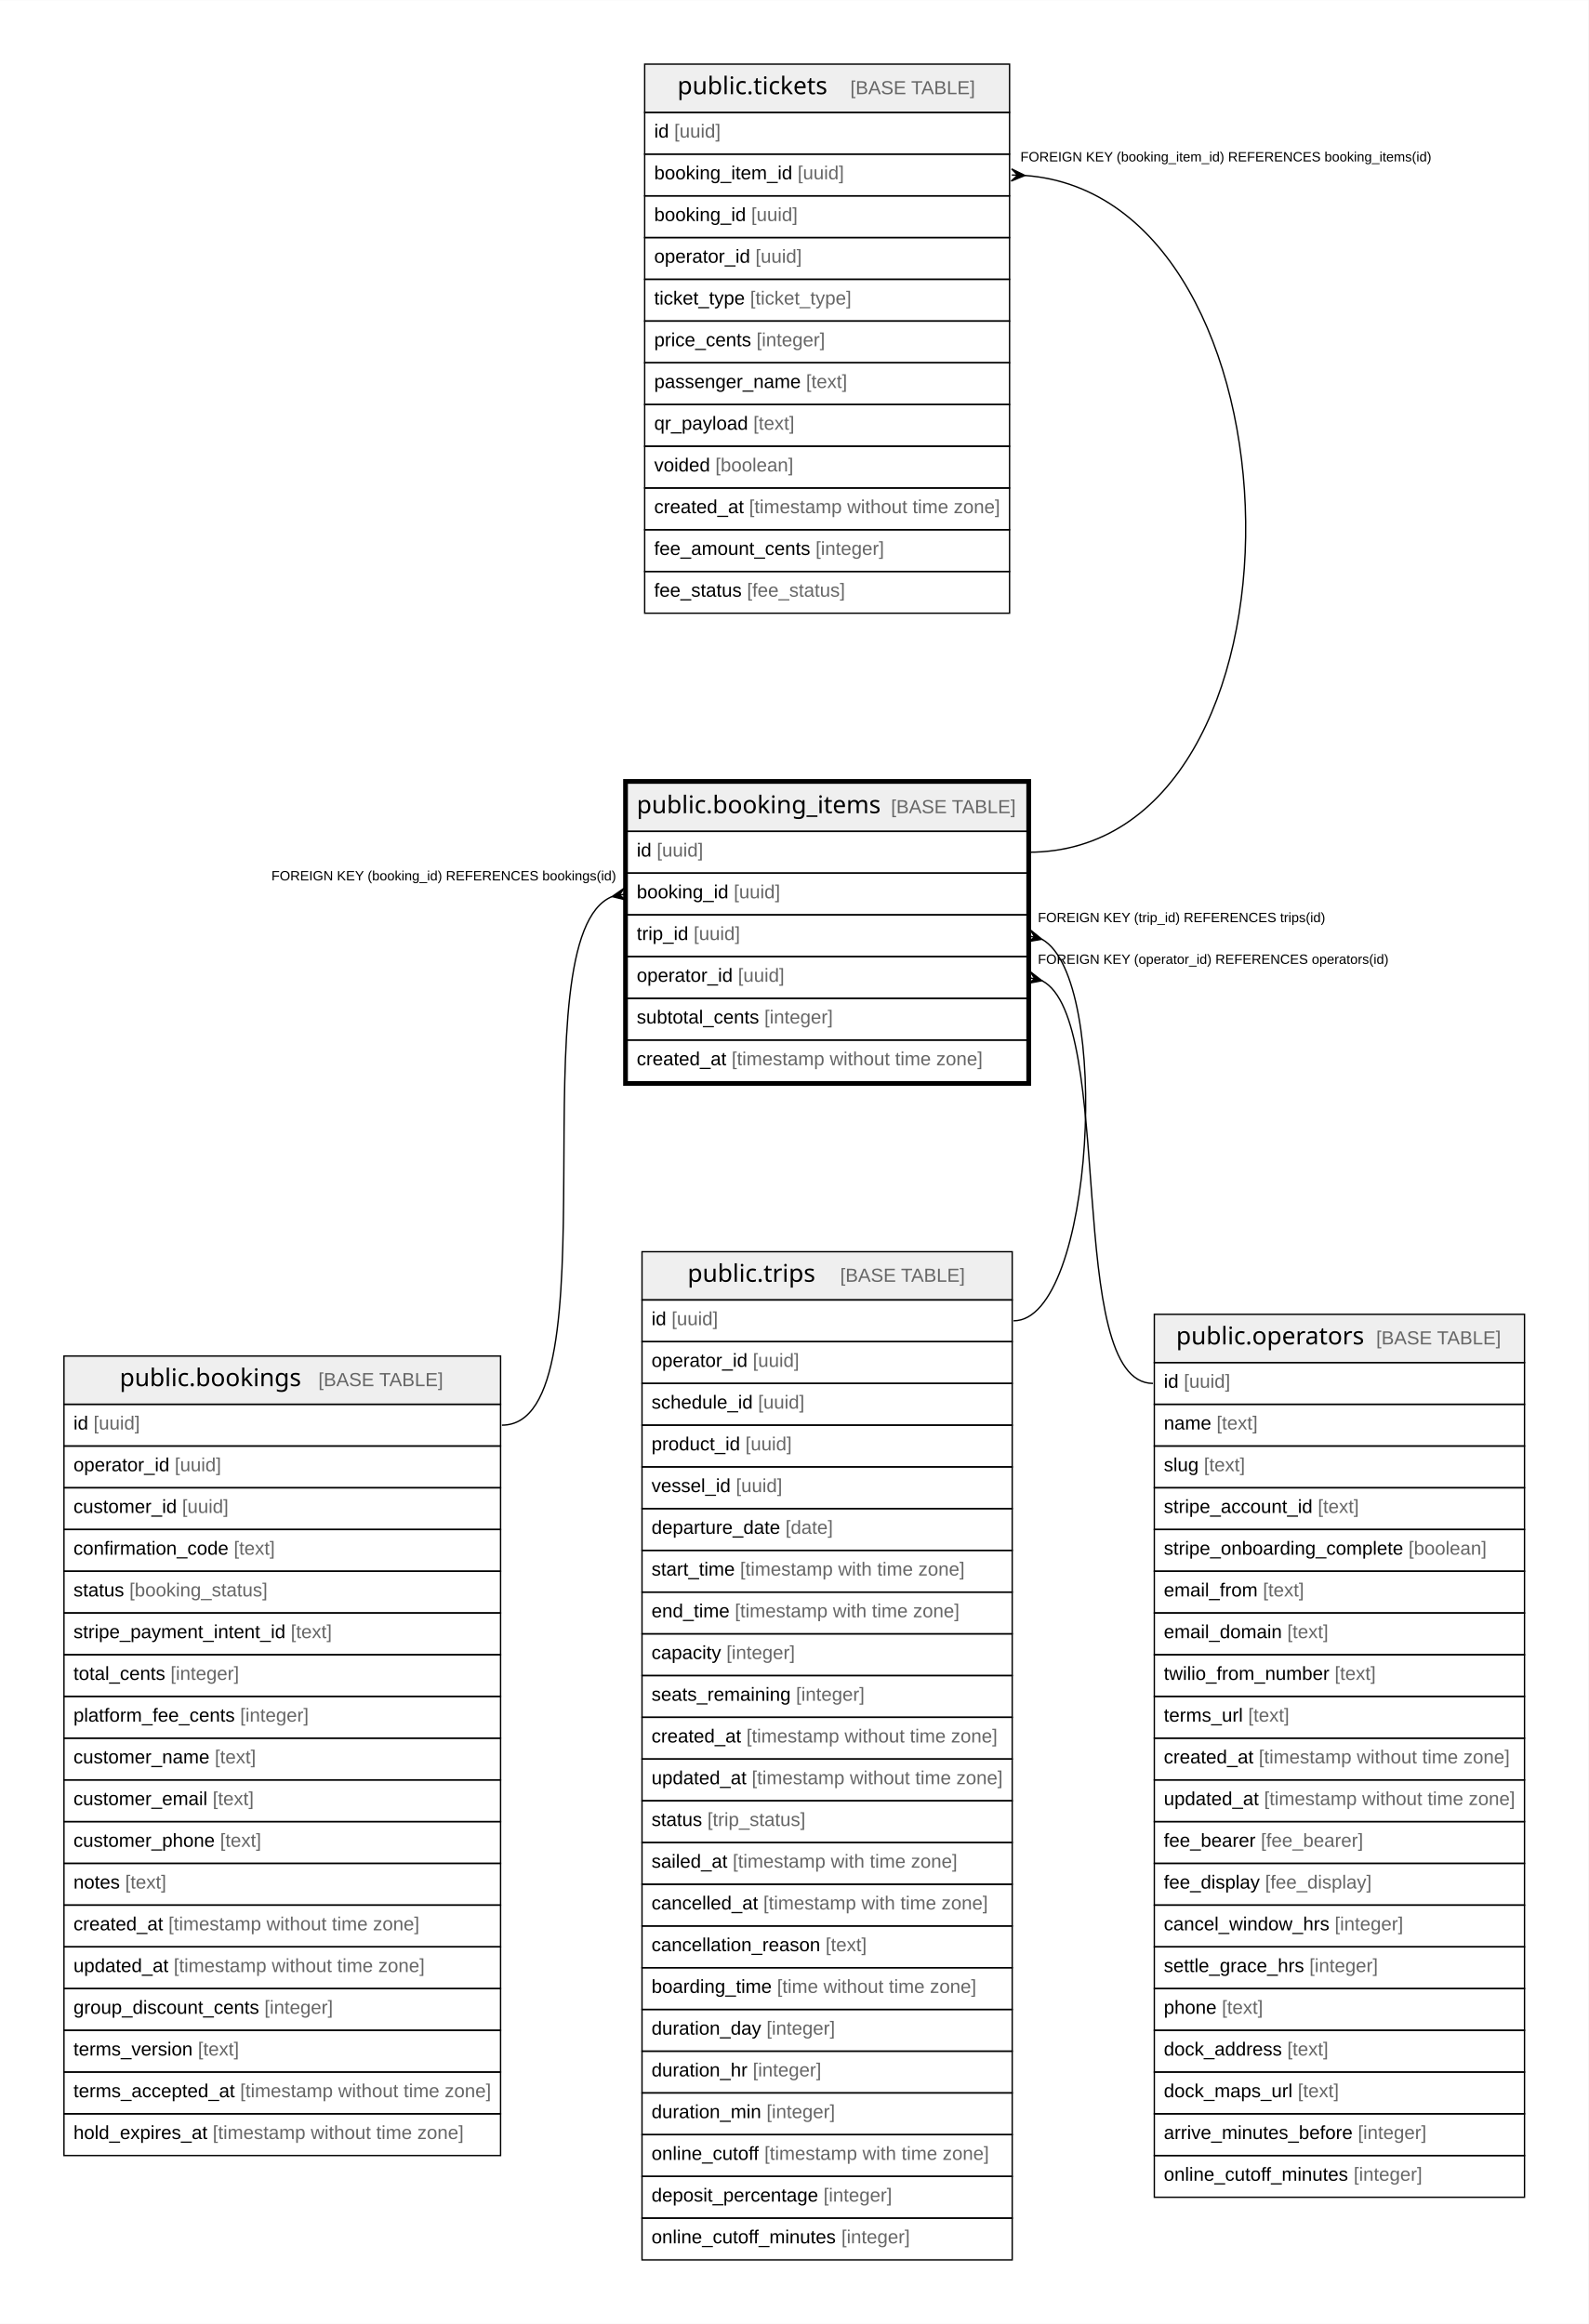
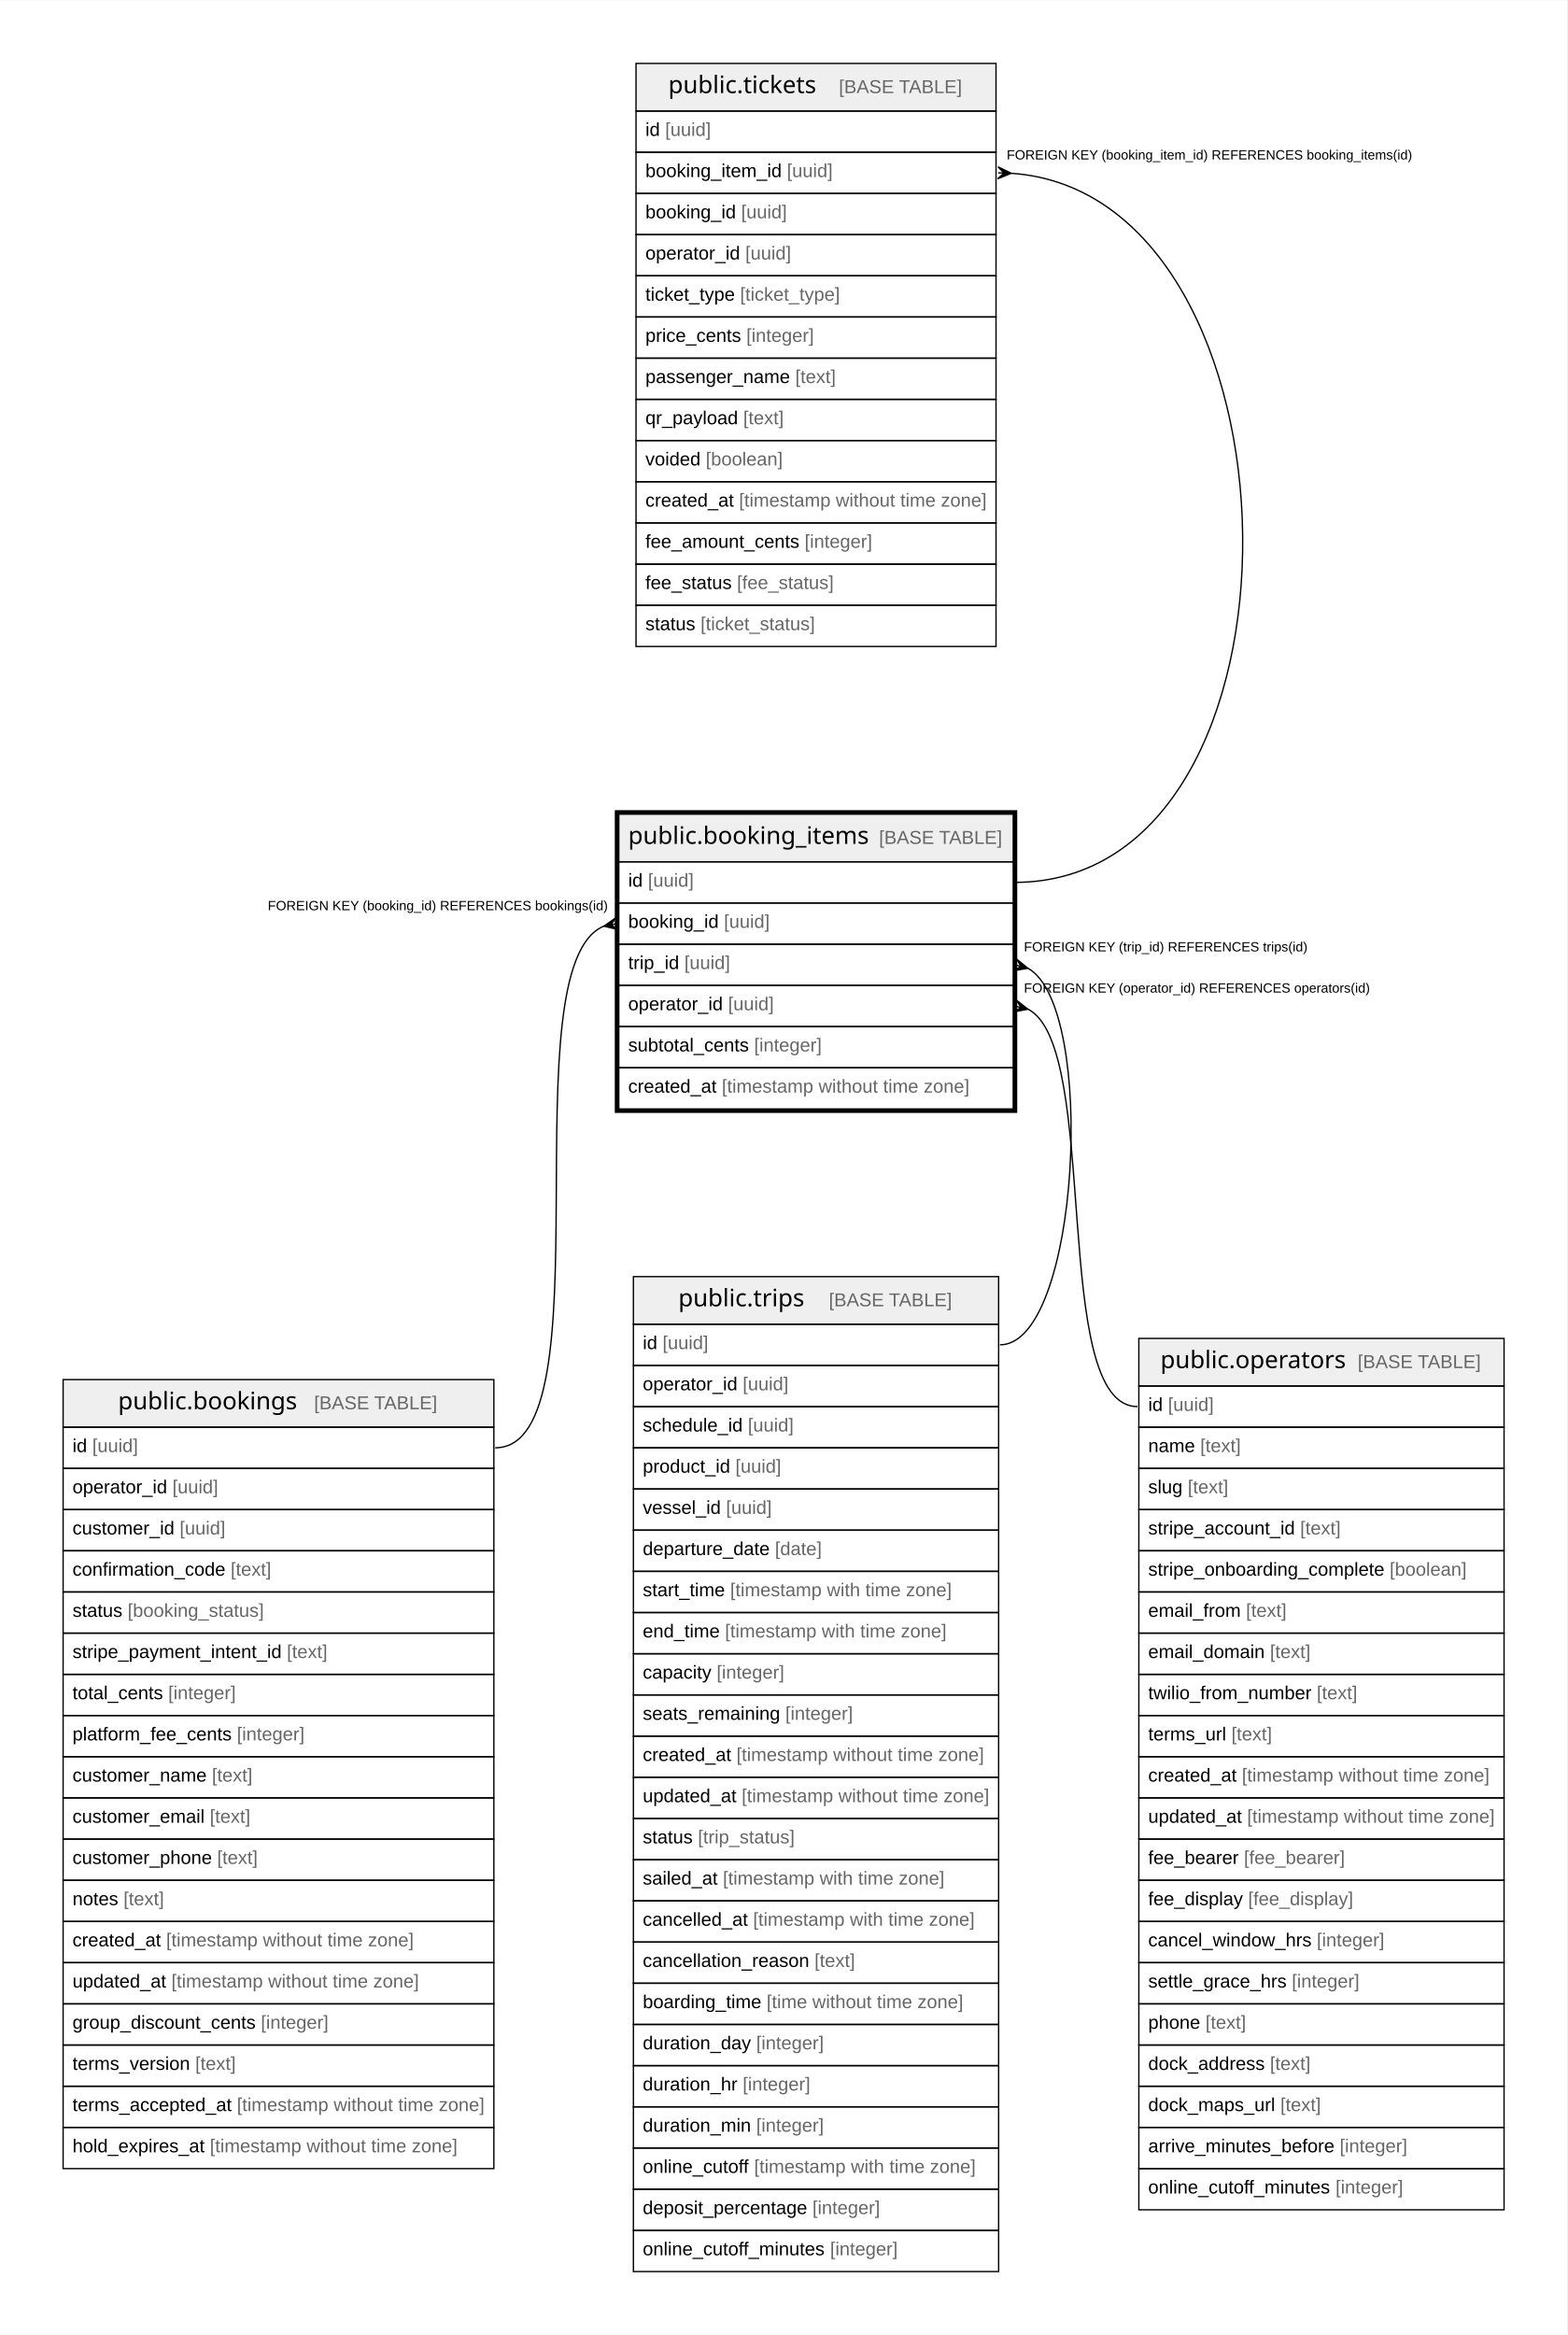
- <svg xmlns="http://www.w3.org/2000/svg" width="1172pt" height="1715pt" viewBox="0.00 0.00 1172.04 1714.80">
-   <g id="graph0" class="graph" transform="scale(1 1) rotate(0) translate(4 1710.8)">
-     <polygon fill="white" stroke="none" points="-4,4 -4,-1710.8 1168.04,-1710.8 1168.04,4 -4,4" />
+ <svg xmlns="http://www.w3.org/2000/svg" width="1172pt" height="1746pt" viewBox="0.00 0.00 1172.04 1745.60">
+   <g id="graph0" class="graph" transform="scale(1 1) rotate(0) translate(4 1741.6)">
+     <polygon fill="white" stroke="none" points="-4,4 -4,-1741.6 1168.04,-1741.6 1168.04,4 -4,4" />
    <g id="node1" class="node">
      <polygon fill="#efefef" stroke="none" points="458.78,-1097.4 458.78,-1133 753.76,-1133 753.76,-1097.4 458.78,-1097.4" />
      <polygon fill="none" stroke="black" points="458.78,-1097.4 458.78,-1133 753.76,-1133 753.76,-1097.4 458.78,-1097.4" />
      <text text-anchor="start" x="465.78" y="-1110.8" font-family="Arial Bold" font-size="18.00">public.booking_items</text>
      <text text-anchor="start" x="622.27" y="-1110.8" font-family="Arial" font-size="14.00">    </text>
      <text text-anchor="start" x="653.39" y="-1110.8" font-family="Arial" font-size="14.00" fill="#666666">[BASE TABLE]</text>
      <polygon fill="none" stroke="black" points="458.78,-1066.6 458.78,-1097.4 753.76,-1097.4 753.76,-1066.6 458.78,-1066.6" />
      <text text-anchor="start" x="465.78" y="-1078.8" font-family="Arial" font-size="14.00">id </text>
      <text text-anchor="start" x="480.57" y="-1078.8" font-family="Arial" font-size="14.00" fill="#666666">[uuid]</text>
      <polygon fill="none" stroke="black" points="458.78,-1035.8 458.78,-1066.6 753.76,-1066.6 753.76,-1035.8 458.78,-1035.8" />
      <text text-anchor="start" x="465.78" y="-1048" font-family="Arial" font-size="14.00">booking_id </text>
      <text text-anchor="start" x="537.4" y="-1048" font-family="Arial" font-size="14.00" fill="#666666">[uuid]</text>
      <polygon fill="none" stroke="black" points="458.78,-1005 458.78,-1035.8 753.76,-1035.8 753.76,-1005 458.78,-1005" />
      <text text-anchor="start" x="465.78" y="-1017.2" font-family="Arial" font-size="14.00">trip_id </text>
      <text text-anchor="start" x="507.8" y="-1017.2" font-family="Arial" font-size="14.00" fill="#666666">[uuid]</text>
      <polygon fill="none" stroke="black" points="458.78,-974.2 458.78,-1005 753.76,-1005 753.76,-974.2 458.78,-974.2" />
      <text text-anchor="start" x="465.78" y="-986.4" font-family="Arial" font-size="14.00">operator_id </text>
      <text text-anchor="start" x="540.5" y="-986.4" font-family="Arial" font-size="14.00" fill="#666666">[uuid]</text>
      <polygon fill="none" stroke="black" points="458.78,-943.4 458.78,-974.2 753.76,-974.2 753.76,-943.4 458.78,-943.4" />
      <text text-anchor="start" x="465.78" y="-955.6" font-family="Arial" font-size="14.00">subtotal_cents </text>
      <text text-anchor="start" x="559.95" y="-955.6" font-family="Arial" font-size="14.00" fill="#666666">[integer]</text>
      <polygon fill="none" stroke="black" points="458.78,-912.6 458.78,-943.4 753.76,-943.4 753.76,-912.6 458.78,-912.6" />
      <text text-anchor="start" x="465.78" y="-924.8" font-family="Arial" font-size="14.00">created_at </text>
      <text text-anchor="start" x="535.83" y="-924.8" font-family="Arial" font-size="14.00" fill="#666666">[timestamp without time zone]</text>
      <polygon fill="none" stroke="black" stroke-width="3" points="457.28,-911.1 457.28,-1134.5 755.26,-1134.5 755.26,-911.1 457.28,-911.1" />
    </g>
    <g id="node3" class="node">
      <polygon fill="#efefef" stroke="none" points="43.2,-674.6 43.2,-710.2 365.34,-710.2 365.34,-674.6 43.2,-674.6" />
      <polygon fill="none" stroke="black" points="43.2,-674.6 43.2,-710.2 365.34,-710.2 365.34,-674.6 43.2,-674.6" />
      <text text-anchor="start" x="84.28" y="-688" font-family="Arial Bold" font-size="18.00">public.bookings</text>
      <text text-anchor="start" x="199.78" y="-688" font-family="Arial" font-size="14.00">    </text>
      <text text-anchor="start" x="230.89" y="-688" font-family="Arial" font-size="14.00" fill="#666666">[BASE TABLE]</text>
      <polygon fill="none" stroke="black" points="43.2,-643.8 43.2,-674.6 365.34,-674.6 365.34,-643.8 43.2,-643.8" />
      <text text-anchor="start" x="50.2" y="-656" font-family="Arial" font-size="14.00">id </text>
      <text text-anchor="start" x="64.99" y="-656" font-family="Arial" font-size="14.00" fill="#666666">[uuid]</text>
      <polygon fill="none" stroke="black" points="43.2,-613 43.2,-643.8 365.34,-643.8 365.34,-613 43.2,-613" />
      <text text-anchor="start" x="50.2" y="-625.2" font-family="Arial" font-size="14.00">operator_id </text>
      <text text-anchor="start" x="124.92" y="-625.2" font-family="Arial" font-size="14.00" fill="#666666">[uuid]</text>
      <polygon fill="none" stroke="black" points="43.2,-582.2 43.2,-613 365.34,-613 365.34,-582.2 43.2,-582.2" />
      <text text-anchor="start" x="50.2" y="-594.4" font-family="Arial" font-size="14.00">customer_id </text>
      <text text-anchor="start" x="130.34" y="-594.4" font-family="Arial" font-size="14.00" fill="#666666">[uuid]</text>
      <polygon fill="none" stroke="black" points="43.2,-551.4 43.2,-582.2 365.34,-582.2 365.34,-551.4 43.2,-551.4" />
      <text text-anchor="start" x="50.2" y="-563.6" font-family="Arial" font-size="14.00">confirmation_code </text>
      <text text-anchor="start" x="168.49" y="-563.6" font-family="Arial" font-size="14.00" fill="#666666">[text]</text>
      <polygon fill="none" stroke="black" points="43.2,-520.6 43.2,-551.4 365.34,-551.4 365.34,-520.6 43.2,-520.6" />
      <text text-anchor="start" x="50.2" y="-532.8" font-family="Arial" font-size="14.00">status </text>
      <text text-anchor="start" x="91.44" y="-532.8" font-family="Arial" font-size="14.00" fill="#666666">[booking_status]</text>
      <polygon fill="none" stroke="black" points="43.2,-489.8 43.2,-520.6 365.34,-520.6 365.34,-489.8 43.2,-489.8" />
      <text text-anchor="start" x="50.2" y="-502" font-family="Arial" font-size="14.00">stripe_payment_intent_id </text>
      <text text-anchor="start" x="210.52" y="-502" font-family="Arial" font-size="14.00" fill="#666666">[text]</text>
      <polygon fill="none" stroke="black" points="43.2,-459 43.2,-489.8 365.34,-489.8 365.34,-459 43.2,-459" />
      <text text-anchor="start" x="50.2" y="-471.2" font-family="Arial" font-size="14.00">total_cents </text>
      <text text-anchor="start" x="121.8" y="-471.2" font-family="Arial" font-size="14.00" fill="#666666">[integer]</text>
      <polygon fill="none" stroke="black" points="43.2,-428.2 43.2,-459 365.34,-459 365.34,-428.2 43.2,-428.2" />
      <text text-anchor="start" x="50.2" y="-440.4" font-family="Arial" font-size="14.00">platform_fee_cents </text>
      <text text-anchor="start" x="173.16" y="-440.4" font-family="Arial" font-size="14.00" fill="#666666">[integer]</text>
      <polygon fill="none" stroke="black" points="43.2,-397.4 43.2,-428.2 365.34,-428.2 365.34,-397.4 43.2,-397.4" />
      <text text-anchor="start" x="50.2" y="-409.6" font-family="Arial" font-size="14.00">customer_name </text>
      <text text-anchor="start" x="154.47" y="-409.6" font-family="Arial" font-size="14.00" fill="#666666">[text]</text>
      <polygon fill="none" stroke="black" points="43.2,-366.6 43.2,-397.4 365.34,-397.4 365.34,-366.6 43.2,-366.6" />
      <text text-anchor="start" x="50.2" y="-378.8" font-family="Arial" font-size="14.00">customer_email </text>
      <text text-anchor="start" x="152.9" y="-378.8" font-family="Arial" font-size="14.00" fill="#666666">[text]</text>
      <polygon fill="none" stroke="black" points="43.2,-335.8 43.2,-366.6 365.34,-366.6 365.34,-335.8 43.2,-335.8" />
      <text text-anchor="start" x="50.2" y="-348" font-family="Arial" font-size="14.00">customer_phone </text>
      <text text-anchor="start" x="158.38" y="-348" font-family="Arial" font-size="14.00" fill="#666666">[text]</text>
      <polygon fill="none" stroke="black" points="43.2,-305 43.2,-335.8 365.34,-335.8 365.34,-305 43.2,-305" />
      <text text-anchor="start" x="50.2" y="-317.2" font-family="Arial" font-size="14.00">notes </text>
      <text text-anchor="start" x="88.34" y="-317.2" font-family="Arial" font-size="14.00" fill="#666666">[text]</text>
      <polygon fill="none" stroke="black" points="43.2,-274.2 43.2,-305 365.34,-305 365.34,-274.2 43.2,-274.2" />
      <text text-anchor="start" x="50.2" y="-286.4" font-family="Arial" font-size="14.00">created_at </text>
      <text text-anchor="start" x="120.25" y="-286.4" font-family="Arial" font-size="14.00" fill="#666666">[timestamp without time zone]</text>
      <polygon fill="none" stroke="black" points="43.2,-243.4 43.2,-274.2 365.34,-274.2 365.34,-243.4 43.2,-243.4" />
      <text text-anchor="start" x="50.2" y="-255.6" font-family="Arial" font-size="14.00">updated_at </text>
      <text text-anchor="start" x="124.16" y="-255.6" font-family="Arial" font-size="14.00" fill="#666666">[timestamp without time zone]</text>
      <polygon fill="none" stroke="black" points="43.2,-212.6 43.2,-243.4 365.34,-243.4 365.34,-212.6 43.2,-212.6" />
      <text text-anchor="start" x="50.2" y="-224.8" font-family="Arial" font-size="14.00">group_discount_cents </text>
      <text text-anchor="start" x="191.08" y="-224.8" font-family="Arial" font-size="14.00" fill="#666666">[integer]</text>
      <polygon fill="none" stroke="black" points="43.2,-181.8 43.2,-212.6 365.34,-212.6 365.34,-181.8 43.2,-181.8" />
      <text text-anchor="start" x="50.2" y="-194" font-family="Arial" font-size="14.00">terms_version </text>
      <text text-anchor="start" x="142.01" y="-194" font-family="Arial" font-size="14.00" fill="#666666">[text]</text>
      <polygon fill="none" stroke="black" points="43.2,-151 43.2,-181.8 365.34,-181.8 365.34,-151 43.2,-151" />
      <text text-anchor="start" x="50.2" y="-163.2" font-family="Arial" font-size="14.00">terms_accepted_at </text>
      <text text-anchor="start" x="173.16" y="-163.2" font-family="Arial" font-size="14.00" fill="#666666">[timestamp without time zone]</text>
      <polygon fill="none" stroke="black" points="43.2,-120.2 43.2,-151 365.34,-151 365.34,-120.2 43.2,-120.2" />
      <text text-anchor="start" x="50.2" y="-132.4" font-family="Arial" font-size="14.00">hold_expires_at </text>
      <text text-anchor="start" x="152.94" y="-132.4" font-family="Arial" font-size="14.00" fill="#666666">[timestamp without time zone]</text>
    </g>
    <g id="edge2" class="edge">
      <path fill="none" stroke="black" d="M447.64,-1049.28C375.21,-1019.7 452.12,-659.2 366.34,-659.2" />
      <polygon fill="black" stroke="black" points="447.63,-1049.27 456.61,-1055.56 452.87,-1050.27 457.13,-1051.08 457.13,-1051.08 457.13,-1051.08 452.87,-1050.27 458.29,-1046.72 447.63,-1049.27" />
      <text text-anchor="start" x="196.25" y="-1061.2" font-family="Arial" font-size="10.00">FOREIGN KEY (booking_id) REFERENCES bookings(id)</text>
    </g>
    <g id="node4" class="node">
      <polygon fill="#efefef" stroke="none" points="469.7,-751.6 469.7,-787.2 742.84,-787.2 742.84,-751.6 469.7,-751.6" />
      <polygon fill="none" stroke="black" points="469.7,-751.6 469.7,-787.2 742.84,-787.2 742.84,-751.6 469.7,-751.6" />
      <text text-anchor="start" x="503.28" y="-765" font-family="Arial Bold" font-size="18.00">public.trips</text>
      <text text-anchor="start" x="584.77" y="-765" font-family="Arial" font-size="14.00">    </text>
      <text text-anchor="start" x="615.89" y="-765" font-family="Arial" font-size="14.00" fill="#666666">[BASE TABLE]</text>
      <polygon fill="none" stroke="black" points="469.7,-720.8 469.7,-751.6 742.84,-751.6 742.84,-720.8 469.7,-720.8" />
      <text text-anchor="start" x="476.7" y="-733" font-family="Arial" font-size="14.00">id </text>
      <text text-anchor="start" x="491.49" y="-733" font-family="Arial" font-size="14.00" fill="#666666">[uuid]</text>
      <polygon fill="none" stroke="black" points="469.7,-690 469.7,-720.8 742.84,-720.8 742.84,-690 469.7,-690" />
      <text text-anchor="start" x="476.7" y="-702.2" font-family="Arial" font-size="14.00">operator_id </text>
      <text text-anchor="start" x="551.42" y="-702.2" font-family="Arial" font-size="14.00" fill="#666666">[uuid]</text>
      <polygon fill="none" stroke="black" points="469.7,-659.2 469.7,-690 742.84,-690 742.84,-659.2 469.7,-659.2" />
      <text text-anchor="start" x="476.7" y="-671.4" font-family="Arial" font-size="14.00">schedule_id </text>
      <text text-anchor="start" x="555.31" y="-671.4" font-family="Arial" font-size="14.00" fill="#666666">[uuid]</text>
      <polygon fill="none" stroke="black" points="469.7,-628.4 469.7,-659.2 742.84,-659.2 742.84,-628.4 469.7,-628.4" />
      <text text-anchor="start" x="476.7" y="-640.6" font-family="Arial" font-size="14.00">product_id </text>
      <text text-anchor="start" x="545.97" y="-640.6" font-family="Arial" font-size="14.00" fill="#666666">[uuid]</text>
      <polygon fill="none" stroke="black" points="469.7,-597.6 469.7,-628.4 742.84,-628.4 742.84,-597.6 469.7,-597.6" />
      <text text-anchor="start" x="476.7" y="-609.8" font-family="Arial" font-size="14.00">vessel_id </text>
      <text text-anchor="start" x="538.95" y="-609.8" font-family="Arial" font-size="14.00" fill="#666666">[uuid]</text>
      <polygon fill="none" stroke="black" points="469.7,-566.8 469.7,-597.6 742.84,-597.6 742.84,-566.8 469.7,-566.8" />
      <text text-anchor="start" x="476.7" y="-579" font-family="Arial" font-size="14.00">departure_date </text>
      <text text-anchor="start" x="575.55" y="-579" font-family="Arial" font-size="14.00" fill="#666666">[date]</text>
      <polygon fill="none" stroke="black" points="469.7,-536 469.7,-566.8 742.84,-566.8 742.84,-536 469.7,-536" />
      <text text-anchor="start" x="476.7" y="-548.2" font-family="Arial" font-size="14.00">start_time </text>
      <text text-anchor="start" x="542.05" y="-548.2" font-family="Arial" font-size="14.00" fill="#666666">[timestamp with time zone]</text>
      <polygon fill="none" stroke="black" points="469.7,-505.2 469.7,-536 742.84,-536 742.84,-505.2 469.7,-505.2" />
      <text text-anchor="start" x="476.7" y="-517.4" font-family="Arial" font-size="14.00">end_time </text>
      <text text-anchor="start" x="538.18" y="-517.4" font-family="Arial" font-size="14.00" fill="#666666">[timestamp with time zone]</text>
      <polygon fill="none" stroke="black" points="469.7,-474.4 469.7,-505.2 742.84,-505.2 742.84,-474.4 469.7,-474.4" />
      <text text-anchor="start" x="476.7" y="-486.6" font-family="Arial" font-size="14.00">capacity </text>
      <text text-anchor="start" x="531.95" y="-486.6" font-family="Arial" font-size="14.00" fill="#666666">[integer]</text>
      <polygon fill="none" stroke="black" points="469.7,-443.6 469.7,-474.4 742.84,-474.4 742.84,-443.6 469.7,-443.6" />
      <text text-anchor="start" x="476.7" y="-455.8" font-family="Arial" font-size="14.00">seats_remaining </text>
      <text text-anchor="start" x="583.31" y="-455.8" font-family="Arial" font-size="14.00" fill="#666666">[integer]</text>
      <polygon fill="none" stroke="black" points="469.7,-412.8 469.7,-443.6 742.84,-443.6 742.84,-412.8 469.7,-412.8" />
      <text text-anchor="start" x="476.7" y="-425" font-family="Arial" font-size="14.00">created_at </text>
      <text text-anchor="start" x="546.75" y="-425" font-family="Arial" font-size="14.00" fill="#666666">[timestamp without time zone]</text>
      <polygon fill="none" stroke="black" points="469.7,-382 469.7,-412.8 742.84,-412.8 742.84,-382 469.7,-382" />
      <text text-anchor="start" x="476.7" y="-394.2" font-family="Arial" font-size="14.00">updated_at </text>
      <text text-anchor="start" x="550.66" y="-394.2" font-family="Arial" font-size="14.00" fill="#666666">[timestamp without time zone]</text>
      <polygon fill="none" stroke="black" points="469.7,-351.2 469.7,-382 742.84,-382 742.84,-351.2 469.7,-351.2" />
      <text text-anchor="start" x="476.7" y="-363.4" font-family="Arial" font-size="14.00">status </text>
      <text text-anchor="start" x="517.94" y="-363.4" font-family="Arial" font-size="14.00" fill="#666666">[trip_status]</text>
      <polygon fill="none" stroke="black" points="469.7,-320.4 469.7,-351.2 742.84,-351.2 742.84,-320.4 469.7,-320.4" />
      <text text-anchor="start" x="476.7" y="-332.6" font-family="Arial" font-size="14.00">sailed_at </text>
      <text text-anchor="start" x="536.63" y="-332.6" font-family="Arial" font-size="14.00" fill="#666666">[timestamp with time zone]</text>
      <polygon fill="none" stroke="black" points="469.7,-289.6 469.7,-320.4 742.84,-320.4 742.84,-289.6 469.7,-289.6" />
      <text text-anchor="start" x="476.7" y="-301.8" font-family="Arial" font-size="14.00">cancelled_at </text>
      <text text-anchor="start" x="559.2" y="-301.8" font-family="Arial" font-size="14.00" fill="#666666">[timestamp with time zone]</text>
      <polygon fill="none" stroke="black" points="469.7,-258.8 469.7,-289.6 742.84,-289.6 742.84,-258.8 469.7,-258.8" />
      <text text-anchor="start" x="476.7" y="-271" font-family="Arial" font-size="14.00">cancellation_reason </text>
      <text text-anchor="start" x="605.12" y="-271" font-family="Arial" font-size="14.00" fill="#666666">[text]</text>
      <polygon fill="none" stroke="black" points="469.7,-228 469.7,-258.8 742.84,-258.8 742.84,-228 469.7,-228" />
      <text text-anchor="start" x="476.7" y="-240.2" font-family="Arial" font-size="14.00">boarding_time </text>
      <text text-anchor="start" x="569.31" y="-240.2" font-family="Arial" font-size="14.00" fill="#666666">[time without time zone]</text>
      <polygon fill="none" stroke="black" points="469.7,-197.2 469.7,-228 742.84,-228 742.84,-197.2 469.7,-197.2" />
      <text text-anchor="start" x="476.7" y="-209.4" font-family="Arial" font-size="14.00">duration_day </text>
      <text text-anchor="start" x="561.54" y="-209.4" font-family="Arial" font-size="14.00" fill="#666666">[integer]</text>
      <polygon fill="none" stroke="black" points="469.7,-166.4 469.7,-197.2 742.84,-197.2 742.84,-166.4 469.7,-166.4" />
      <text text-anchor="start" x="476.7" y="-178.6" font-family="Arial" font-size="14.00">duration_hr </text>
      <text text-anchor="start" x="551.42" y="-178.6" font-family="Arial" font-size="14.00" fill="#666666">[integer]</text>
      <polygon fill="none" stroke="black" points="469.7,-135.6 469.7,-166.4 742.84,-166.4 742.84,-135.6 469.7,-135.6" />
      <text text-anchor="start" x="476.7" y="-147.8" font-family="Arial" font-size="14.00">duration_min </text>
      <text text-anchor="start" x="561.53" y="-147.8" font-family="Arial" font-size="14.00" fill="#666666">[integer]</text>
      <polygon fill="none" stroke="black" points="469.7,-104.8 469.7,-135.6 742.84,-135.6 742.84,-104.8 469.7,-104.8" />
      <text text-anchor="start" x="476.7" y="-117" font-family="Arial" font-size="14.00">online_cutoff </text>
      <text text-anchor="start" x="559.98" y="-117" font-family="Arial" font-size="14.00" fill="#666666">[timestamp with time zone]</text>
      <polygon fill="none" stroke="black" points="469.7,-74 469.7,-104.8 742.84,-104.8 742.84,-74 469.7,-74" />
      <text text-anchor="start" x="476.7" y="-86.2" font-family="Arial" font-size="14.00">deposit_percentage </text>
      <text text-anchor="start" x="603.58" y="-86.2" font-family="Arial" font-size="14.00" fill="#666666">[integer]</text>
      <polygon fill="none" stroke="black" points="469.7,-43.2 469.7,-74 742.84,-74 742.84,-43.2 469.7,-43.2" />
      <text text-anchor="start" x="476.7" y="-55.4" font-family="Arial" font-size="14.00">online_cutoff_minutes </text>
      <text text-anchor="start" x="616.79" y="-55.4" font-family="Arial" font-size="14.00" fill="#666666">[integer]</text>
    </g>
    <g id="edge3" class="edge">
      <path fill="none" stroke="black" d="M764.79,-1017.77C816.56,-989.12 803.47,-736.2 743.84,-736.2" />
      <polygon fill="black" stroke="black" points="764.76,-1017.78 753.94,-1015.96 759.6,-1019.13 755.41,-1020.23 755.41,-1020.23 755.41,-1020.23 759.6,-1019.13 756.23,-1024.67 764.76,-1017.78" />
      <text text-anchor="start" x="761.76" y="-1030.4" font-family="Arial" font-size="10.00">FOREIGN KEY (trip_id) REFERENCES trips(id)</text>
    </g>
    <g id="node5" class="node">
      <polygon fill="#efefef" stroke="none" points="847.7,-705.4 847.7,-741 1120.84,-741 1120.84,-705.4 847.7,-705.4" />
      <polygon fill="none" stroke="black" points="847.7,-705.4 847.7,-741 1120.84,-741 1120.84,-705.4 847.7,-705.4" />
      <text text-anchor="start" x="863.8" y="-718.8" font-family="Arial Bold" font-size="18.00">public.operators</text>
      <text text-anchor="start" x="980.26" y="-718.8" font-family="Arial" font-size="14.00">    </text>
      <text text-anchor="start" x="1011.38" y="-718.8" font-family="Arial" font-size="14.00" fill="#666666">[BASE TABLE]</text>
      <polygon fill="none" stroke="black" points="847.7,-674.6 847.7,-705.4 1120.84,-705.4 1120.84,-674.6 847.7,-674.6" />
      <text text-anchor="start" x="854.7" y="-686.8" font-family="Arial" font-size="14.00">id </text>
      <text text-anchor="start" x="869.49" y="-686.8" font-family="Arial" font-size="14.00" fill="#666666">[uuid]</text>
      <polygon fill="none" stroke="black" points="847.7,-643.8 847.7,-674.6 1120.84,-674.6 1120.84,-643.8 847.7,-643.8" />
      <text text-anchor="start" x="854.7" y="-656" font-family="Arial" font-size="14.00">name </text>
      <text text-anchor="start" x="893.61" y="-656" font-family="Arial" font-size="14.00" fill="#666666">[text]</text>
      <polygon fill="none" stroke="black" points="847.7,-613 847.7,-643.8 1120.84,-643.8 1120.84,-613 847.7,-613" />
      <text text-anchor="start" x="854.7" y="-625.2" font-family="Arial" font-size="14.00">slug </text>
      <text text-anchor="start" x="884.27" y="-625.2" font-family="Arial" font-size="14.00" fill="#666666">[text]</text>
      <polygon fill="none" stroke="black" points="847.7,-582.2 847.7,-613 1120.84,-613 1120.84,-582.2 847.7,-582.2" />
      <text text-anchor="start" x="854.7" y="-594.4" font-family="Arial" font-size="14.00">stripe_account_id </text>
      <text text-anchor="start" x="968.33" y="-594.4" font-family="Arial" font-size="14.00" fill="#666666">[text]</text>
      <polygon fill="none" stroke="black" points="847.7,-551.4 847.7,-582.2 1120.84,-582.2 1120.84,-551.4 847.7,-551.4" />
      <text text-anchor="start" x="854.7" y="-563.6" font-family="Arial" font-size="14.00">stripe_onboarding_complete </text>
      <text text-anchor="start" x="1035.26" y="-563.6" font-family="Arial" font-size="14.00" fill="#666666">[boolean]</text>
      <polygon fill="none" stroke="black" points="847.7,-520.6 847.7,-551.4 1120.84,-551.4 1120.84,-520.6 847.7,-520.6" />
      <text text-anchor="start" x="854.7" y="-532.8" font-family="Arial" font-size="14.00">email_from </text>
      <text text-anchor="start" x="927.83" y="-532.8" font-family="Arial" font-size="14.00" fill="#666666">[text]</text>
      <polygon fill="none" stroke="black" points="847.7,-489.8 847.7,-520.6 1120.84,-520.6 1120.84,-489.8 847.7,-489.8" />
      <text text-anchor="start" x="854.7" y="-502" font-family="Arial" font-size="14.00">email_domain </text>
      <text text-anchor="start" x="945.75" y="-502" font-family="Arial" font-size="14.00" fill="#666666">[text]</text>
      <polygon fill="none" stroke="black" points="847.7,-459 847.7,-489.8 1120.84,-489.8 1120.84,-459 847.7,-459" />
      <text text-anchor="start" x="854.7" y="-471.2" font-family="Arial" font-size="14.00">twilio_from_number </text>
      <text text-anchor="start" x="980.75" y="-471.2" font-family="Arial" font-size="14.00" fill="#666666">[text]</text>
      <polygon fill="none" stroke="black" points="847.7,-428.2 847.7,-459 1120.84,-459 1120.84,-428.2 847.7,-428.2" />
      <text text-anchor="start" x="854.7" y="-440.4" font-family="Arial" font-size="14.00">terms_url </text>
      <text text-anchor="start" x="916.93" y="-440.4" font-family="Arial" font-size="14.00" fill="#666666">[text]</text>
      <polygon fill="none" stroke="black" points="847.7,-397.4 847.7,-428.2 1120.84,-428.2 1120.84,-397.4 847.7,-397.4" />
      <text text-anchor="start" x="854.7" y="-409.6" font-family="Arial" font-size="14.00">created_at </text>
      <text text-anchor="start" x="924.75" y="-409.6" font-family="Arial" font-size="14.00" fill="#666666">[timestamp without time zone]</text>
      <polygon fill="none" stroke="black" points="847.7,-366.6 847.7,-397.4 1120.84,-397.4 1120.84,-366.6 847.7,-366.6" />
      <text text-anchor="start" x="854.7" y="-378.8" font-family="Arial" font-size="14.00">updated_at </text>
      <text text-anchor="start" x="928.66" y="-378.8" font-family="Arial" font-size="14.00" fill="#666666">[timestamp without time zone]</text>
      <polygon fill="none" stroke="black" points="847.7,-335.8 847.7,-366.6 1120.84,-366.6 1120.84,-335.8 847.7,-335.8" />
      <text text-anchor="start" x="854.7" y="-348" font-family="Arial" font-size="14.00">fee_bearer </text>
      <text text-anchor="start" x="926.31" y="-348" font-family="Arial" font-size="14.00" fill="#666666">[fee_bearer]</text>
      <polygon fill="none" stroke="black" points="847.7,-305 847.7,-335.8 1120.84,-335.8 1120.84,-305 847.7,-305" />
      <text text-anchor="start" x="854.7" y="-317.2" font-family="Arial" font-size="14.00">fee_display </text>
      <text text-anchor="start" x="929.42" y="-317.2" font-family="Arial" font-size="14.00" fill="#666666">[fee_display]</text>
      <polygon fill="none" stroke="black" points="847.7,-274.2 847.7,-305 1120.84,-305 1120.84,-274.2 847.7,-274.2" />
      <text text-anchor="start" x="854.7" y="-286.4" font-family="Arial" font-size="14.00">cancel_window_hrs </text>
      <text text-anchor="start" x="980.77" y="-286.4" font-family="Arial" font-size="14.00" fill="#666666">[integer]</text>
      <polygon fill="none" stroke="black" points="847.7,-243.4 847.7,-274.2 1120.84,-274.2 1120.84,-243.4 847.7,-243.4" />
      <text text-anchor="start" x="854.7" y="-255.6" font-family="Arial" font-size="14.00">settle_grace_hrs </text>
      <text text-anchor="start" x="962.09" y="-255.6" font-family="Arial" font-size="14.00" fill="#666666">[integer]</text>
      <polygon fill="none" stroke="black" points="847.7,-212.6 847.7,-243.4 1120.84,-243.4 1120.84,-212.6 847.7,-212.6" />
      <text text-anchor="start" x="854.7" y="-224.8" font-family="Arial" font-size="14.00">phone </text>
      <text text-anchor="start" x="897.52" y="-224.8" font-family="Arial" font-size="14.00" fill="#666666">[text]</text>
      <polygon fill="none" stroke="black" points="847.7,-181.8 847.7,-212.6 1120.84,-212.6 1120.84,-181.8 847.7,-181.8" />
      <text text-anchor="start" x="854.7" y="-194" font-family="Arial" font-size="14.00">dock_address </text>
      <text text-anchor="start" x="945.75" y="-194" font-family="Arial" font-size="14.00" fill="#666666">[text]</text>
      <polygon fill="none" stroke="black" points="847.7,-151 847.7,-181.8 1120.84,-181.8 1120.84,-151 847.7,-151" />
      <text text-anchor="start" x="854.7" y="-163.2" font-family="Arial" font-size="14.00">dock_maps_url </text>
      <text text-anchor="start" x="953.53" y="-163.2" font-family="Arial" font-size="14.00" fill="#666666">[text]</text>
      <polygon fill="none" stroke="black" points="847.7,-120.2 847.7,-151 1120.84,-151 1120.84,-120.2 847.7,-120.2" />
      <text text-anchor="start" x="854.7" y="-132.4" font-family="Arial" font-size="14.00">arrive_minutes_before </text>
      <text text-anchor="start" x="997.89" y="-132.4" font-family="Arial" font-size="14.00" fill="#666666">[integer]</text>
      <polygon fill="none" stroke="black" points="847.7,-89.4 847.7,-120.2 1120.84,-120.2 1120.84,-89.4 847.7,-89.4" />
      <text text-anchor="start" x="854.7" y="-101.6" font-family="Arial" font-size="14.00">online_cutoff_minutes </text>
      <text text-anchor="start" x="994.79" y="-101.6" font-family="Arial" font-size="14.00" fill="#666666">[integer]</text>
    </g>
    <g id="edge4" class="edge">
      <path fill="none" stroke="black" d="M764.84,-987.19C819.74,-958.83 780.73,-690 846.7,-690" />
      <polygon fill="black" stroke="black" points="764.81,-987.19 754.04,-985.15 759.62,-988.44 755.41,-989.44 755.41,-989.44 755.41,-989.44 759.62,-988.44 756.13,-993.9 764.81,-987.19" />
      <text text-anchor="start" x="761.76" y="-999.6" font-family="Arial" font-size="10.00">FOREIGN KEY (operator_id) REFERENCES operators(id)</text>
    </g>
    <g id="node2" class="node">
-       <polygon fill="#efefef" stroke="none" points="471.66,-1628 471.66,-1663.6 740.89,-1663.6 740.89,-1628 471.66,-1628" />
-       <polygon fill="none" stroke="black" points="471.66,-1628 471.66,-1663.6 740.89,-1663.6 740.89,-1628 471.66,-1628" />
-       <text text-anchor="start" x="495.79" y="-1641.4" font-family="Arial Bold" font-size="18.00">public.tickets</text>
-       <text text-anchor="start" x="592.27" y="-1641.4" font-family="Arial" font-size="14.00">    </text>
-       <text text-anchor="start" x="623.38" y="-1641.4" font-family="Arial" font-size="14.00" fill="#666666">[BASE TABLE]</text>
+       <polygon fill="#efefef" stroke="none" points="471.66,-1658.8 471.66,-1694.4 740.89,-1694.4 740.89,-1658.8 471.66,-1658.8" />
+       <polygon fill="none" stroke="black" points="471.66,-1658.8 471.66,-1694.4 740.89,-1694.4 740.89,-1658.8 471.66,-1658.8" />
+       <text text-anchor="start" x="495.79" y="-1672.2" font-family="Arial Bold" font-size="18.00">public.tickets</text>
+       <text text-anchor="start" x="592.27" y="-1672.2" font-family="Arial" font-size="14.00">    </text>
+       <text text-anchor="start" x="623.38" y="-1672.2" font-family="Arial" font-size="14.00" fill="#666666">[BASE TABLE]</text>
+       <polygon fill="none" stroke="black" points="471.66,-1628 471.66,-1658.8 740.89,-1658.8 740.89,-1628 471.66,-1628" />
+       <text text-anchor="start" x="478.66" y="-1640.2" font-family="Arial" font-size="14.00">id </text>
+       <text text-anchor="start" x="493.44" y="-1640.2" font-family="Arial" font-size="14.00" fill="#666666">[uuid]</text>
      <polygon fill="none" stroke="black" points="471.66,-1597.2 471.66,-1628 740.89,-1628 740.89,-1597.2 471.66,-1597.2" />
-       <text text-anchor="start" x="478.66" y="-1609.4" font-family="Arial" font-size="14.00">id </text>
-       <text text-anchor="start" x="493.44" y="-1609.4" font-family="Arial" font-size="14.00" fill="#666666">[uuid]</text>
+       <text text-anchor="start" x="478.66" y="-1609.4" font-family="Arial" font-size="14.00">booking_item_id </text>
+       <text text-anchor="start" x="584.5" y="-1609.4" font-family="Arial" font-size="14.00" fill="#666666">[uuid]</text>
      <polygon fill="none" stroke="black" points="471.66,-1566.4 471.66,-1597.2 740.89,-1597.2 740.89,-1566.4 471.66,-1566.4" />
-       <text text-anchor="start" x="478.66" y="-1578.6" font-family="Arial" font-size="14.00">booking_item_id </text>
-       <text text-anchor="start" x="584.5" y="-1578.6" font-family="Arial" font-size="14.00" fill="#666666">[uuid]</text>
+       <text text-anchor="start" x="478.66" y="-1578.6" font-family="Arial" font-size="14.00">booking_id </text>
+       <text text-anchor="start" x="550.27" y="-1578.6" font-family="Arial" font-size="14.00" fill="#666666">[uuid]</text>
      <polygon fill="none" stroke="black" points="471.66,-1535.6 471.66,-1566.4 740.89,-1566.4 740.89,-1535.6 471.66,-1535.6" />
-       <text text-anchor="start" x="478.66" y="-1547.8" font-family="Arial" font-size="14.00">booking_id </text>
-       <text text-anchor="start" x="550.27" y="-1547.8" font-family="Arial" font-size="14.00" fill="#666666">[uuid]</text>
+       <text text-anchor="start" x="478.66" y="-1547.8" font-family="Arial" font-size="14.00">operator_id </text>
+       <text text-anchor="start" x="553.37" y="-1547.8" font-family="Arial" font-size="14.00" fill="#666666">[uuid]</text>
      <polygon fill="none" stroke="black" points="471.66,-1504.8 471.66,-1535.6 740.89,-1535.6 740.89,-1504.8 471.66,-1504.8" />
-       <text text-anchor="start" x="478.66" y="-1517" font-family="Arial" font-size="14.00">operator_id </text>
-       <text text-anchor="start" x="553.37" y="-1517" font-family="Arial" font-size="14.00" fill="#666666">[uuid]</text>
+       <text text-anchor="start" x="478.66" y="-1517" font-family="Arial" font-size="14.00">ticket_type </text>
+       <text text-anchor="start" x="549.47" y="-1517" font-family="Arial" font-size="14.00" fill="#666666">[ticket_type]</text>
      <polygon fill="none" stroke="black" points="471.66,-1474 471.66,-1504.8 740.89,-1504.8 740.89,-1474 471.66,-1474" />
-       <text text-anchor="start" x="478.66" y="-1486.2" font-family="Arial" font-size="14.00">ticket_type </text>
-       <text text-anchor="start" x="549.47" y="-1486.2" font-family="Arial" font-size="14.00" fill="#666666">[ticket_type]</text>
+       <text text-anchor="start" x="478.66" y="-1486.2" font-family="Arial" font-size="14.00">price_cents </text>
+       <text text-anchor="start" x="554.14" y="-1486.2" font-family="Arial" font-size="14.00" fill="#666666">[integer]</text>
      <polygon fill="none" stroke="black" points="471.66,-1443.2 471.66,-1474 740.89,-1474 740.89,-1443.2 471.66,-1443.2" />
-       <text text-anchor="start" x="478.66" y="-1455.4" font-family="Arial" font-size="14.00">price_cents </text>
-       <text text-anchor="start" x="554.14" y="-1455.4" font-family="Arial" font-size="14.00" fill="#666666">[integer]</text>
+       <text text-anchor="start" x="478.66" y="-1455.4" font-family="Arial" font-size="14.00">passenger_name </text>
+       <text text-anchor="start" x="590.73" y="-1455.4" font-family="Arial" font-size="14.00" fill="#666666">[text]</text>
      <polygon fill="none" stroke="black" points="471.66,-1412.4 471.66,-1443.2 740.89,-1443.2 740.89,-1412.4 471.66,-1412.4" />
-       <text text-anchor="start" x="478.66" y="-1424.6" font-family="Arial" font-size="14.00">passenger_name </text>
-       <text text-anchor="start" x="590.73" y="-1424.6" font-family="Arial" font-size="14.00" fill="#666666">[text]</text>
+       <text text-anchor="start" x="478.66" y="-1424.6" font-family="Arial" font-size="14.00">qr_payload </text>
+       <text text-anchor="start" x="551.82" y="-1424.6" font-family="Arial" font-size="14.00" fill="#666666">[text]</text>
      <polygon fill="none" stroke="black" points="471.66,-1381.6 471.66,-1412.4 740.89,-1412.4 740.89,-1381.6 471.66,-1381.6" />
-       <text text-anchor="start" x="478.66" y="-1393.8" font-family="Arial" font-size="14.00">qr_payload </text>
-       <text text-anchor="start" x="551.82" y="-1393.8" font-family="Arial" font-size="14.00" fill="#666666">[text]</text>
+       <text text-anchor="start" x="478.66" y="-1393.8" font-family="Arial" font-size="14.00">voided </text>
+       <text text-anchor="start" x="523.8" y="-1393.8" font-family="Arial" font-size="14.00" fill="#666666">[boolean]</text>
      <polygon fill="none" stroke="black" points="471.66,-1350.8 471.66,-1381.6 740.89,-1381.6 740.89,-1350.8 471.66,-1350.8" />
-       <text text-anchor="start" x="478.66" y="-1363" font-family="Arial" font-size="14.00">voided </text>
-       <text text-anchor="start" x="523.8" y="-1363" font-family="Arial" font-size="14.00" fill="#666666">[boolean]</text>
+       <text text-anchor="start" x="478.66" y="-1363" font-family="Arial" font-size="14.00">created_at </text>
+       <text text-anchor="start" x="548.7" y="-1363" font-family="Arial" font-size="14.00" fill="#666666">[timestamp without time zone]</text>
      <polygon fill="none" stroke="black" points="471.66,-1320 471.66,-1350.8 740.89,-1350.8 740.89,-1320 471.66,-1320" />
-       <text text-anchor="start" x="478.66" y="-1332.2" font-family="Arial" font-size="14.00">created_at </text>
-       <text text-anchor="start" x="548.7" y="-1332.2" font-family="Arial" font-size="14.00" fill="#666666">[timestamp without time zone]</text>
+       <text text-anchor="start" x="478.66" y="-1332.2" font-family="Arial" font-size="14.00">fee_amount_cents </text>
+       <text text-anchor="start" x="597.74" y="-1332.2" font-family="Arial" font-size="14.00" fill="#666666">[integer]</text>
      <polygon fill="none" stroke="black" points="471.66,-1289.2 471.66,-1320 740.89,-1320 740.89,-1289.2 471.66,-1289.2" />
-       <text text-anchor="start" x="478.66" y="-1301.4" font-family="Arial" font-size="14.00">fee_amount_cents </text>
-       <text text-anchor="start" x="597.74" y="-1301.4" font-family="Arial" font-size="14.00" fill="#666666">[integer]</text>
+       <text text-anchor="start" x="478.66" y="-1301.4" font-family="Arial" font-size="14.00">fee_status </text>
+       <text text-anchor="start" x="547.14" y="-1301.4" font-family="Arial" font-size="14.00" fill="#666666">[fee_status]</text>
      <polygon fill="none" stroke="black" points="471.66,-1258.4 471.66,-1289.2 740.89,-1289.2 740.89,-1258.4 471.66,-1258.4" />
-       <text text-anchor="start" x="478.66" y="-1270.6" font-family="Arial" font-size="14.00">fee_status </text>
-       <text text-anchor="start" x="547.14" y="-1270.6" font-family="Arial" font-size="14.00" fill="#666666">[fee_status]</text>
+       <text text-anchor="start" x="478.66" y="-1270.6" font-family="Arial" font-size="14.00">status </text>
+       <text text-anchor="start" x="519.9" y="-1270.6" font-family="Arial" font-size="14.00" fill="#666666">[ticket_status]</text>
    </g>
    <g id="edge1" class="edge">
-       <path fill="none" stroke="black" d="M752.15,-1581.44C964.44,-1566.3 973.5,-1082 754.76,-1082" />
-       <polygon fill="black" stroke="black" points="752.22,-1581.44 742.06,-1577.29 746.89,-1581.62 742.56,-1581.78 742.56,-1581.78 742.56,-1581.78 746.89,-1581.62 742.38,-1586.29 752.22,-1581.44" />
-       <text text-anchor="start" x="748.89" y="-1591.8" font-family="Arial" font-size="10.00">FOREIGN KEY (booking_item_id) REFERENCES booking_items(id)</text>
+       <path fill="none" stroke="black" d="M752.11,-1612.26C978.1,-1597.17 987.2,-1082 754.76,-1082" />
+       <polygon fill="black" stroke="black" points="752.22,-1612.26 742.07,-1608.09 746.89,-1612.43 742.56,-1612.58 742.56,-1612.58 742.56,-1612.58 746.89,-1612.43 742.37,-1617.09 752.22,-1612.26" />
+       <text text-anchor="start" x="748.89" y="-1622.6" font-family="Arial" font-size="10.00">FOREIGN KEY (booking_item_id) REFERENCES booking_items(id)</text>
    </g>
  </g>
</svg>
